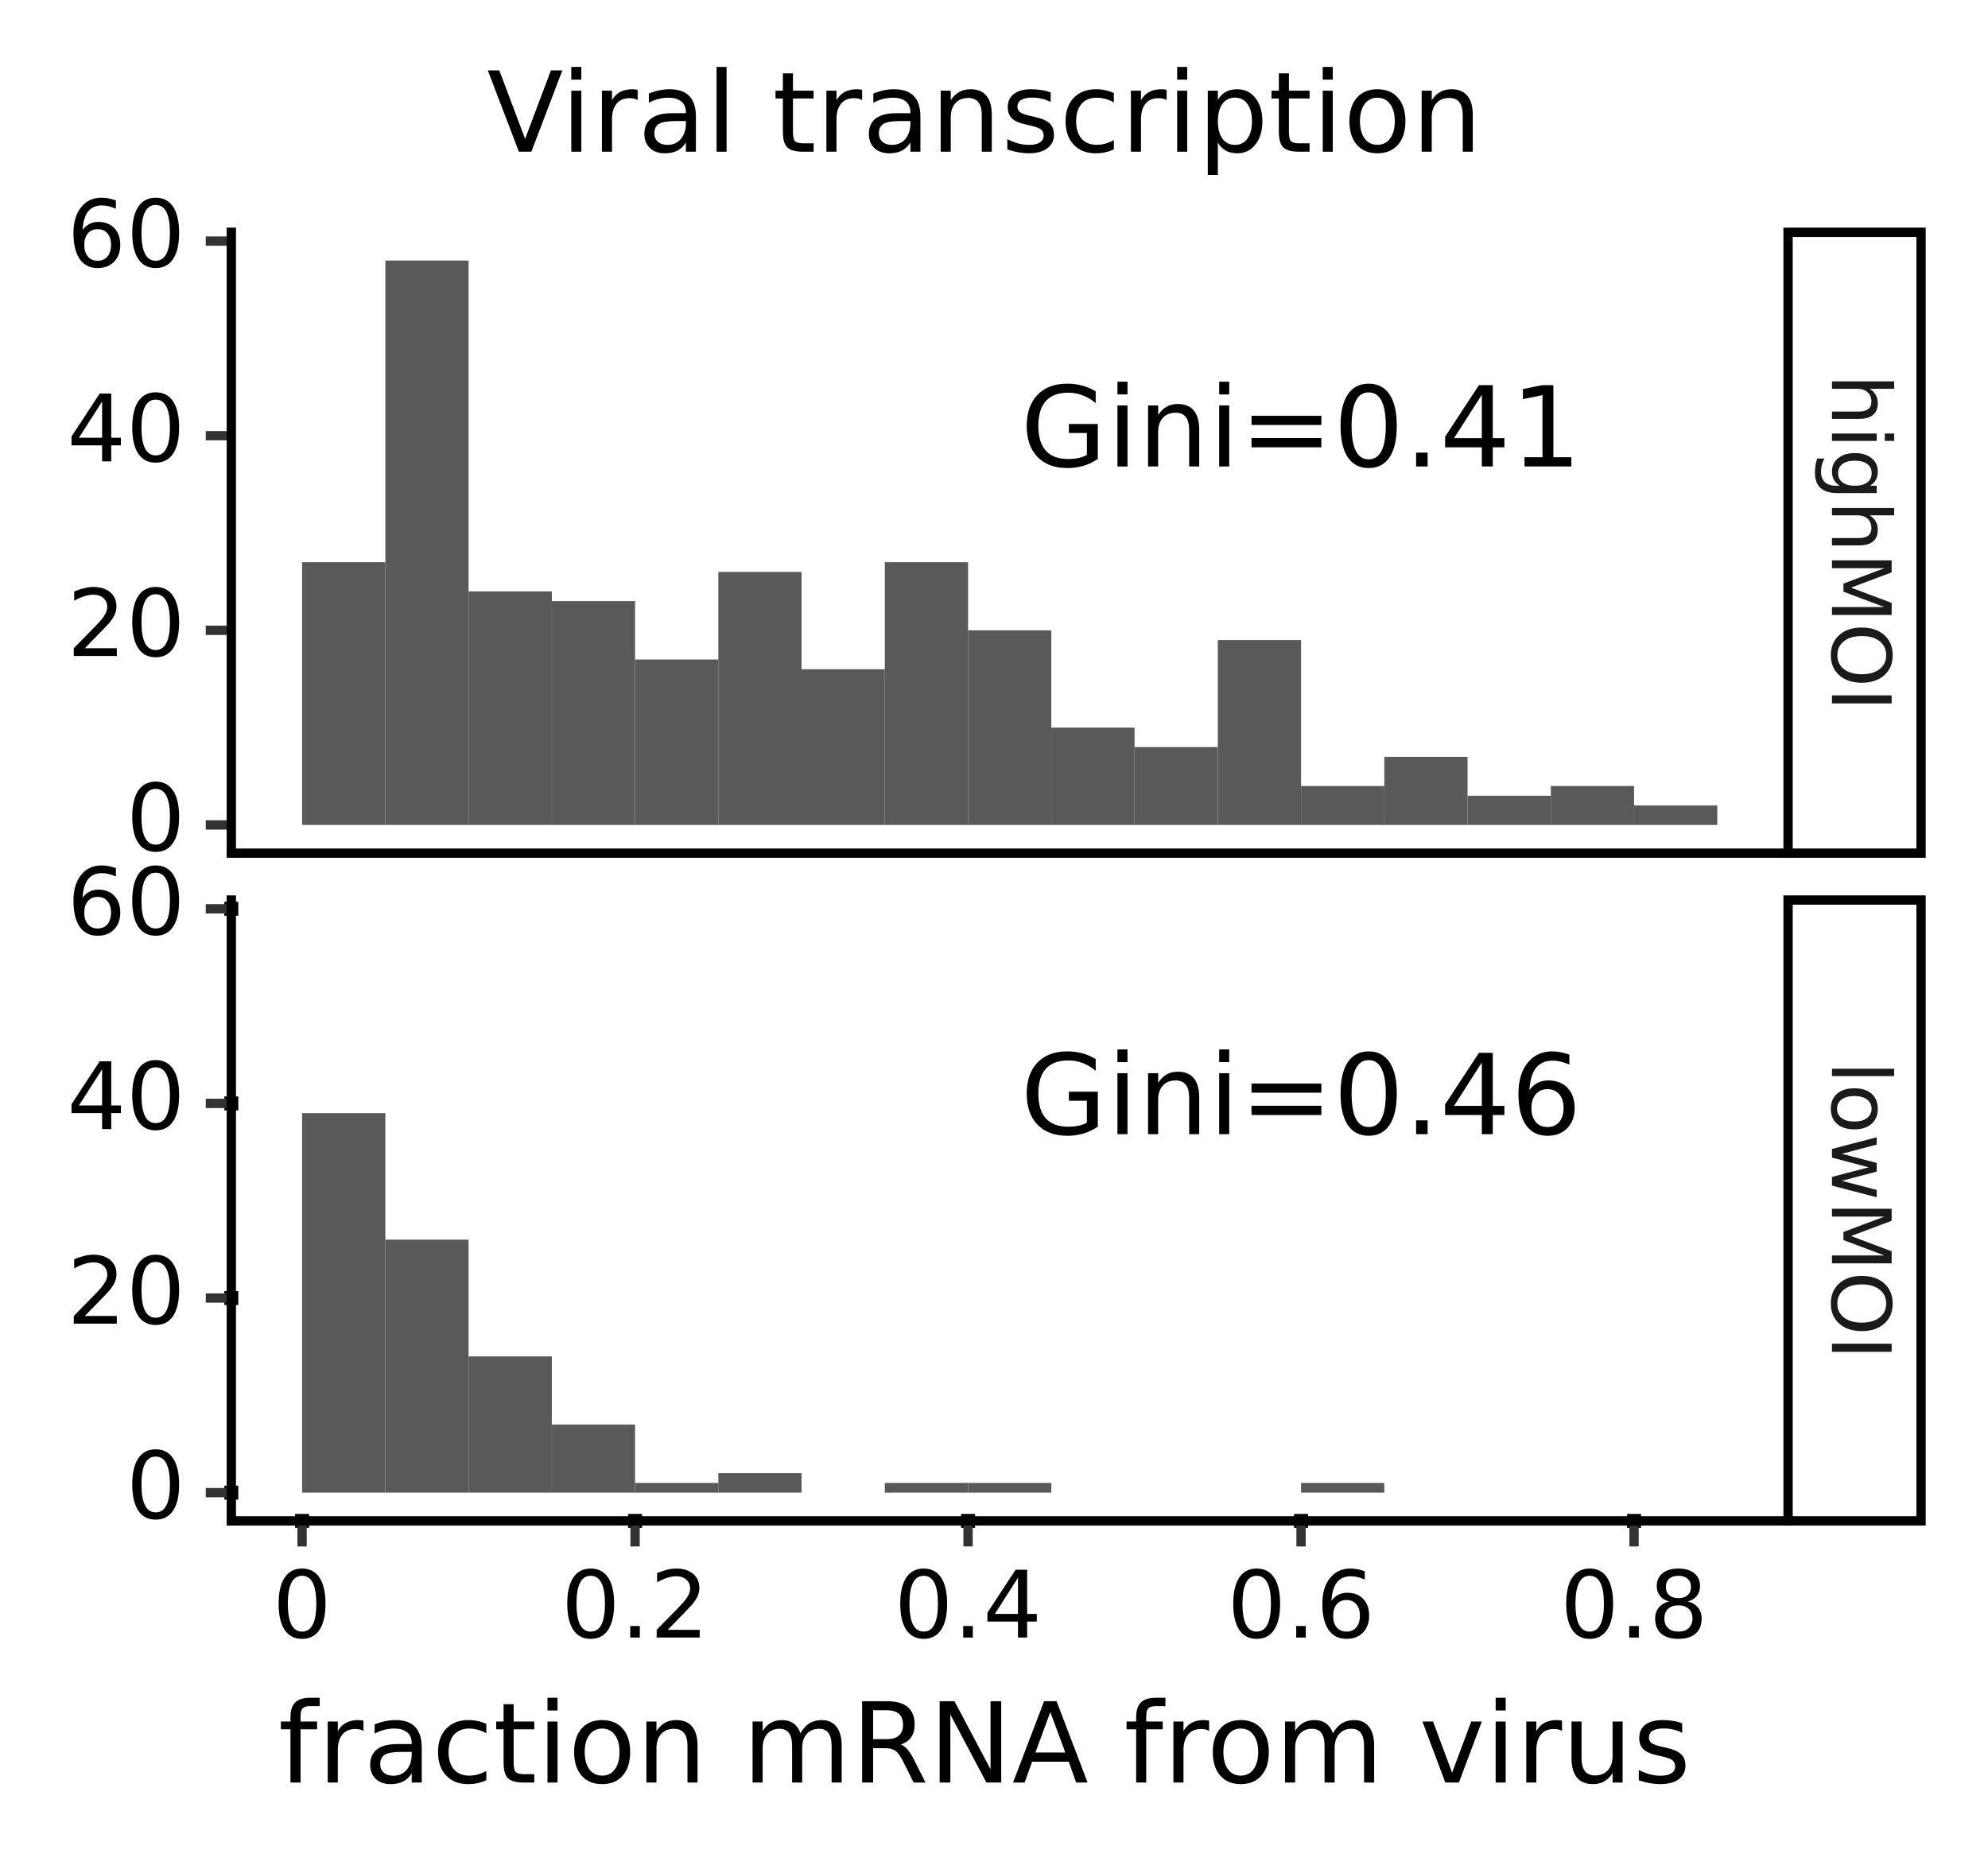
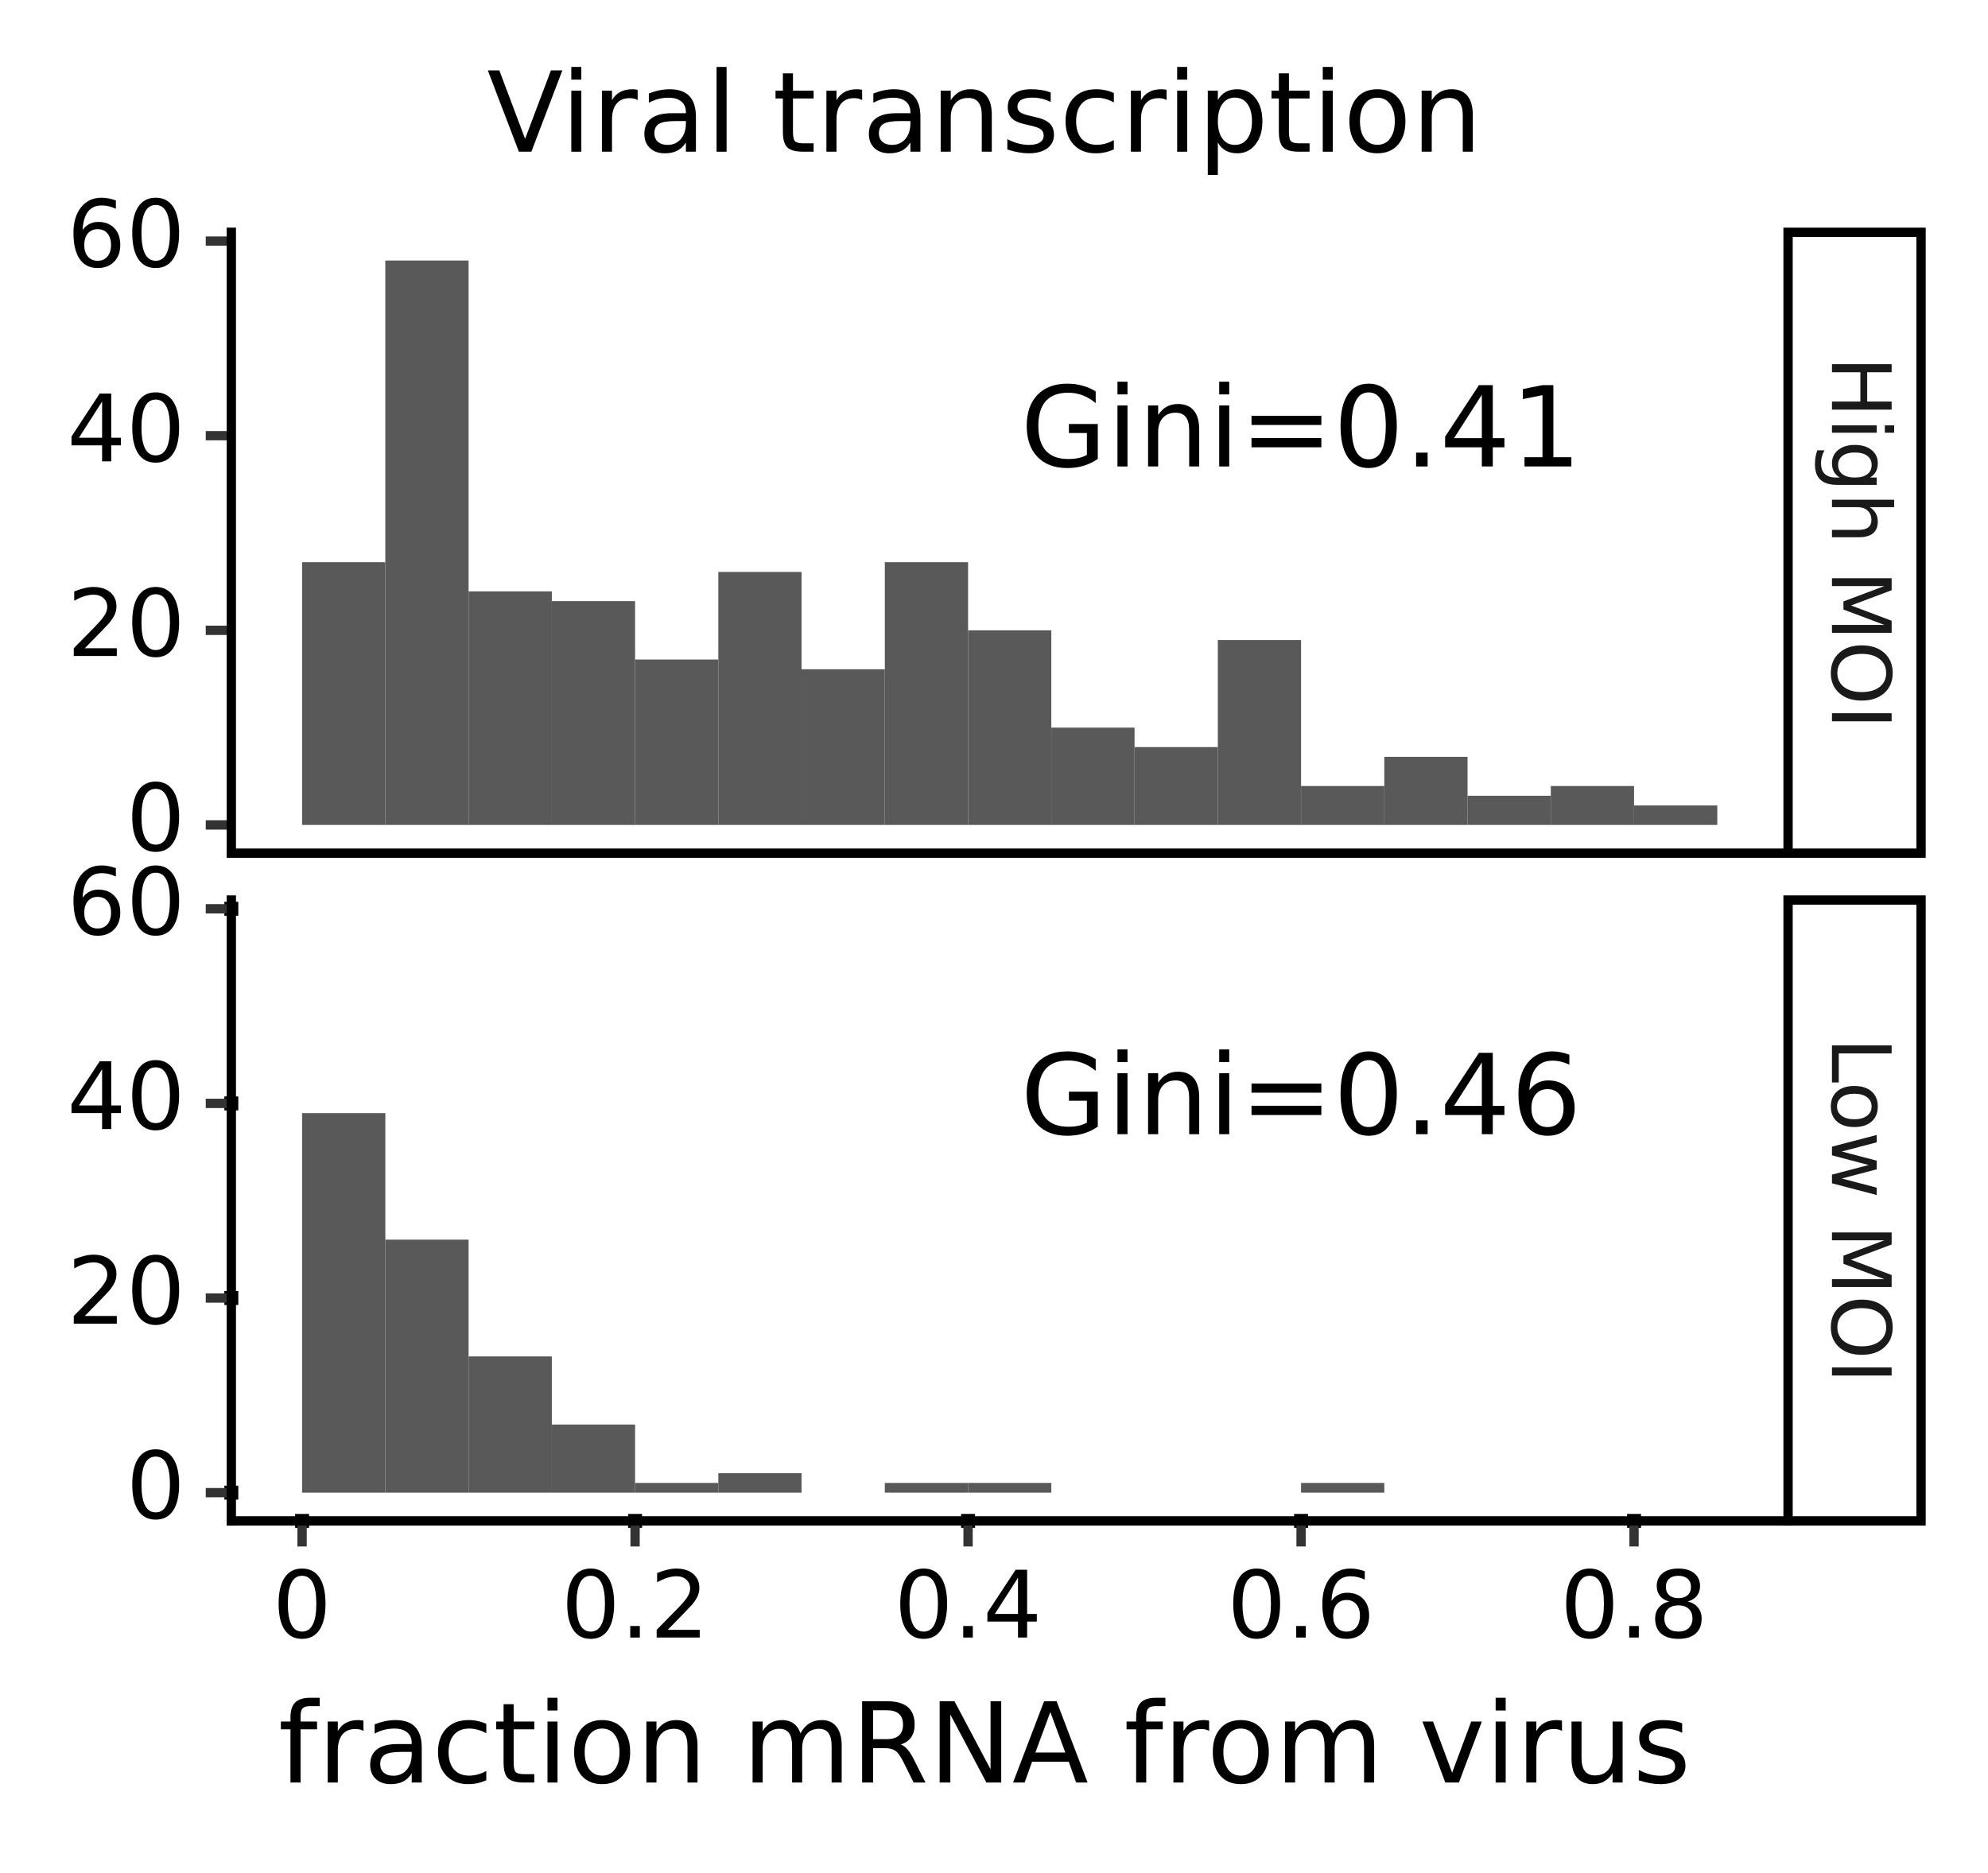
<svg xmlns="http://www.w3.org/2000/svg" xmlns:xlink="http://www.w3.org/1999/xlink" width="213.775pt" height="201.429pt" viewBox="0 0 213.775 201.429" version="1.1">
  <defs>
    <style type="text/css">*{stroke-linejoin: round; stroke-linecap: butt}</style>
  </defs>
  <g id="figure_1">
    <g id="patch_1">
      <path d="M 0 201.429  L 213.775 201.429  L 213.775 0  L 0 0  z " style="fill: #ffffff; stroke: #ffffff; stroke-linejoin: miter" />
    </g>
    <g id="axes_1">
      <g id="patch_2">
        <path d="M 24.875 91.767  L 192.275 91.767  L 192.275 24.987  L 24.875 24.987  z " style="fill: #ffffff" />
      </g>
      <g id="matplotlib.axis_1">
        <g id="xtick_1" />
        <g id="xtick_2" />
        <g id="xtick_3" />
        <g id="xtick_4" />
        <g id="xtick_5" />
        <g id="xtick_6" />
        <g id="xtick_7" />
        <g id="xtick_8" />
        <g id="xtick_9" />
      </g>
      <g id="matplotlib.axis_2">
        <g id="ytick_1">
          <g id="line2d_1">
            <path d="M 24.875 88.731  " style="fill: none; stroke: #000000; stroke-width: 1.5" />
            <defs>
-               <path id="m7cb34a7068" d="M 0 0  L -2.75 0  " style="stroke: #333333" />
+               <path id="m56c8fe1fef" d="M 0 0  L -2.75 0  " style="stroke: #333333" />
            </defs>
            <g>
-               <use xlink:href="#m7cb34a7068" x="24.875" y="88.731" style="stroke: #333333" />
+               <use xlink:href="#m56c8fe1fef" x="24.875" y="88.731" style="stroke: #333333" />
            </g>
          </g>
          <g id="text_1">
            <g transform="translate(13.5625 91.49062)scale(0.1 -0.1)">
              <defs>
                <path id="DejaVuSans-30" d="M 2034 4250  Q 1547 4250 1301 3770  Q 1056 3291 1056 2328  Q 1056 1369 1301 889  Q 1547 409 2034 409  Q 2525 409 2770 889  Q 3016 1369 3016 2328  Q 3016 3291 2770 3770  Q 2525 4250 2034 4250  z M 2034 4750  Q 2819 4750 3233 4129  Q 3647 3509 3647 2328  Q 3647 1150 3233 529  Q 2819 -91 2034 -91  Q 1250 -91 836 529  Q 422 1150 422 2328  Q 422 3509 836 4129  Q 1250 4750 2034 4750  z " transform="scale(0.015625)" />
              </defs>
              <use xlink:href="#DejaVuSans-30" />
            </g>
          </g>
        </g>
        <g id="ytick_2">
          <g id="line2d_2">
            <path d="M 24.875 67.797  " style="fill: none; stroke: #000000; stroke-width: 1.5" />
            <g>
-               <use xlink:href="#m7cb34a7068" x="24.875" y="67.797" style="stroke: #333333" />
+               <use xlink:href="#m56c8fe1fef" x="24.875" y="67.797" style="stroke: #333333" />
            </g>
          </g>
          <g id="text_2">
            <g transform="translate(7.2 70.55645)scale(0.1 -0.1)">
              <defs>
                <path id="DejaVuSans-32" d="M 1228 531  L 3431 531  L 3431 0  L 469 0  L 469 531  Q 828 903 1448 1529  Q 2069 2156 2228 2338  Q 2531 2678 2651 2914  Q 2772 3150 2772 3378  Q 2772 3750 2511 3984  Q 2250 4219 1831 4219  Q 1534 4219 1204 4116  Q 875 4013 500 3803  L 500 4441  Q 881 4594 1212 4672  Q 1544 4750 1819 4750  Q 2544 4750 2975 4387  Q 3406 4025 3406 3419  Q 3406 3131 3298 2873  Q 3191 2616 2906 2266  Q 2828 2175 2409 1742  Q 1991 1309 1228 531  z " transform="scale(0.015625)" />
              </defs>
              <use xlink:href="#DejaVuSans-32" />
              <use xlink:href="#DejaVuSans-30" x="63.623" />
            </g>
          </g>
        </g>
        <g id="ytick_3">
          <g id="line2d_3">
            <path d="M 24.875 46.863  " style="fill: none; stroke: #000000; stroke-width: 1.5" />
            <g>
-               <use xlink:href="#m7cb34a7068" x="24.875" y="46.863" style="stroke: #333333" />
+               <use xlink:href="#m56c8fe1fef" x="24.875" y="46.863" style="stroke: #333333" />
            </g>
          </g>
          <g id="text_3">
            <g transform="translate(7.2 49.62228)scale(0.1 -0.1)">
              <defs>
                <path id="DejaVuSans-34" d="M 2419 4116  L 825 1625  L 2419 1625  L 2419 4116  z M 2253 4666  L 3047 4666  L 3047 1625  L 3713 1625  L 3713 1100  L 3047 1100  L 3047 0  L 2419 0  L 2419 1100  L 313 1100  L 313 1709  L 2253 4666  z " transform="scale(0.015625)" />
              </defs>
              <use xlink:href="#DejaVuSans-34" />
              <use xlink:href="#DejaVuSans-30" x="63.623" />
            </g>
          </g>
        </g>
        <g id="ytick_4">
          <g id="line2d_4">
            <path d="M 24.875 25.929  " style="fill: none; stroke: #000000; stroke-width: 1.5" />
            <g>
-               <use xlink:href="#m7cb34a7068" x="24.875" y="25.929" style="stroke: #333333" />
+               <use xlink:href="#m56c8fe1fef" x="24.875" y="25.929" style="stroke: #333333" />
            </g>
          </g>
          <g id="text_4">
            <g transform="translate(7.2 28.68811)scale(0.1 -0.1)">
              <defs>
                <path id="DejaVuSans-36" d="M 2113 2584  Q 1688 2584 1439 2293  Q 1191 2003 1191 1497  Q 1191 994 1439 701  Q 1688 409 2113 409  Q 2538 409 2786 701  Q 3034 994 3034 1497  Q 3034 2003 2786 2293  Q 2538 2584 2113 2584  z M 3366 4563  L 3366 3988  Q 3128 4100 2886 4159  Q 2644 4219 2406 4219  Q 1781 4219 1451 3797  Q 1122 3375 1075 2522  Q 1259 2794 1537 2939  Q 1816 3084 2150 3084  Q 2853 3084 3261 2657  Q 3669 2231 3669 1497  Q 3669 778 3244 343  Q 2819 -91 2113 -91  Q 1303 -91 875 529  Q 447 1150 447 2328  Q 447 3434 972 4092  Q 1497 4750 2381 4750  Q 2619 4750 2861 4703  Q 3103 4656 3366 4563  z " transform="scale(0.015625)" />
              </defs>
              <use xlink:href="#DejaVuSans-36" />
              <use xlink:href="#DejaVuSans-30" x="63.623" />
            </g>
          </g>
        </g>
        <g id="ytick_5" />
        <g id="ytick_6" />
        <g id="ytick_7" />
      </g>
      <g id="PolyCollection_1">
-         <path d="M 32.484 88.731  L 32.484 60.47  L 41.436 60.47  L 41.436 88.731  z " clip-path="url(#pe9d67a39a9)" style="fill: #595959" />
-         <path d="M 41.436 88.731  L 41.436 28.022  L 50.388 28.022  L 50.388 88.731  z " clip-path="url(#pe9d67a39a9)" style="fill: #595959" />
-         <path d="M 50.388 88.731  L 50.388 63.61  L 59.34 63.61  L 59.34 88.731  z " clip-path="url(#pe9d67a39a9)" style="fill: #595959" />
-         <path d="M 59.34 88.731  L 59.34 64.657  L 68.292 64.657  L 68.292 88.731  z " clip-path="url(#pe9d67a39a9)" style="fill: #595959" />
-         <path d="M 68.292 88.731  L 68.292 70.937  L 77.243 70.937  L 77.243 88.731  z " clip-path="url(#pe9d67a39a9)" style="fill: #595959" />
-         <path d="M 77.243 88.731  L 77.243 61.517  L 86.195 61.517  L 86.195 88.731  z " clip-path="url(#pe9d67a39a9)" style="fill: #595959" />
-         <path d="M 86.195 88.731  L 86.195 71.984  L 95.147 71.984  L 95.147 88.731  z " clip-path="url(#pe9d67a39a9)" style="fill: #595959" />
-         <path d="M 95.147 88.731  L 95.147 60.47  L 104.099 60.47  L 104.099 88.731  z " clip-path="url(#pe9d67a39a9)" style="fill: #595959" />
-         <path d="M 104.099 88.731  L 104.099 67.797  L 113.051 67.797  L 113.051 88.731  z " clip-path="url(#pe9d67a39a9)" style="fill: #595959" />
-         <path d="M 113.051 88.731  L 113.051 78.264  L 122.003 78.264  L 122.003 88.731  z " clip-path="url(#pe9d67a39a9)" style="fill: #595959" />
-         <path d="M 122.003 88.731  L 122.003 80.358  L 130.955 80.358  L 130.955 88.731  z " clip-path="url(#pe9d67a39a9)" style="fill: #595959" />
-         <path d="M 130.955 88.731  L 130.955 68.844  L 139.907 68.844  L 139.907 88.731  z " clip-path="url(#pe9d67a39a9)" style="fill: #595959" />
-         <path d="M 139.907 88.731  L 139.907 84.544  L 148.858 84.544  L 148.858 88.731  z " clip-path="url(#pe9d67a39a9)" style="fill: #595959" />
-         <path d="M 148.858 88.731  L 148.858 81.404  L 157.81 81.404  L 157.81 88.731  z " clip-path="url(#pe9d67a39a9)" style="fill: #595959" />
-         <path d="M 157.81 88.731  L 157.81 85.591  L 166.762 85.591  L 166.762 88.731  z " clip-path="url(#pe9d67a39a9)" style="fill: #595959" />
-         <path d="M 166.762 88.731  L 166.762 84.544  L 175.714 84.544  L 175.714 88.731  z " clip-path="url(#pe9d67a39a9)" style="fill: #595959" />
-         <path d="M 175.714 88.731  L 175.714 86.638  L 184.666 86.638  L 184.666 88.731  z " clip-path="url(#pe9d67a39a9)" style="fill: #595959" />
+         <path d="M 32.484 88.731  L 32.484 60.47  L 41.436 60.47  L 41.436 88.731  z " clip-path="url(#p4361b5ea81)" style="fill: #595959" />
+         <path d="M 41.436 88.731  L 41.436 28.022  L 50.388 28.022  L 50.388 88.731  z " clip-path="url(#p4361b5ea81)" style="fill: #595959" />
+         <path d="M 50.388 88.731  L 50.388 63.61  L 59.34 63.61  L 59.34 88.731  z " clip-path="url(#p4361b5ea81)" style="fill: #595959" />
+         <path d="M 59.34 88.731  L 59.34 64.657  L 68.292 64.657  L 68.292 88.731  z " clip-path="url(#p4361b5ea81)" style="fill: #595959" />
+         <path d="M 68.292 88.731  L 68.292 70.937  L 77.243 70.937  L 77.243 88.731  z " clip-path="url(#p4361b5ea81)" style="fill: #595959" />
+         <path d="M 77.243 88.731  L 77.243 61.517  L 86.195 61.517  L 86.195 88.731  z " clip-path="url(#p4361b5ea81)" style="fill: #595959" />
+         <path d="M 86.195 88.731  L 86.195 71.984  L 95.147 71.984  L 95.147 88.731  z " clip-path="url(#p4361b5ea81)" style="fill: #595959" />
+         <path d="M 95.147 88.731  L 95.147 60.47  L 104.099 60.47  L 104.099 88.731  z " clip-path="url(#p4361b5ea81)" style="fill: #595959" />
+         <path d="M 104.099 88.731  L 104.099 67.797  L 113.051 67.797  L 113.051 88.731  z " clip-path="url(#p4361b5ea81)" style="fill: #595959" />
+         <path d="M 113.051 88.731  L 113.051 78.264  L 122.003 78.264  L 122.003 88.731  z " clip-path="url(#p4361b5ea81)" style="fill: #595959" />
+         <path d="M 122.003 88.731  L 122.003 80.358  L 130.955 80.358  L 130.955 88.731  z " clip-path="url(#p4361b5ea81)" style="fill: #595959" />
+         <path d="M 130.955 88.731  L 130.955 68.844  L 139.907 68.844  L 139.907 88.731  z " clip-path="url(#p4361b5ea81)" style="fill: #595959" />
+         <path d="M 139.907 88.731  L 139.907 84.544  L 148.858 84.544  L 148.858 88.731  z " clip-path="url(#p4361b5ea81)" style="fill: #595959" />
+         <path d="M 148.858 88.731  L 148.858 81.404  L 157.81 81.404  L 157.81 88.731  z " clip-path="url(#p4361b5ea81)" style="fill: #595959" />
+         <path d="M 157.81 88.731  L 157.81 85.591  L 166.762 85.591  L 166.762 88.731  z " clip-path="url(#p4361b5ea81)" style="fill: #595959" />
+         <path d="M 166.762 88.731  L 166.762 84.544  L 175.714 84.544  L 175.714 88.731  z " clip-path="url(#p4361b5ea81)" style="fill: #595959" />
+         <path d="M 175.714 88.731  L 175.714 86.638  L 184.666 86.638  L 184.666 88.731  z " clip-path="url(#p4361b5ea81)" style="fill: #595959" />
      </g>
      <g id="text_5">
-         <g clip-path="url(#pe9d67a39a9)">
+         <g clip-path="url(#p4361b5ea81)">
          <g transform="translate(109.7341 50.17416)scale(0.12 -0.12)">
            <defs>
              <path id="DejaVuSans-47" d="M 3809 666  L 3809 1919  L 2778 1919  L 2778 2438  L 4434 2438  L 4434 434  Q 4069 175 3628 42  Q 3188 -91 2688 -91  Q 1594 -91 976 548  Q 359 1188 359 2328  Q 359 3472 976 4111  Q 1594 4750 2688 4750  Q 3144 4750 3555 4637  Q 3966 4525 4313 4306  L 4313 3634  Q 3963 3931 3569 4081  Q 3175 4231 2741 4231  Q 1884 4231 1454 3753  Q 1025 3275 1025 2328  Q 1025 1384 1454 906  Q 1884 428 2741 428  Q 3075 428 3337 486  Q 3600 544 3809 666  z " transform="scale(0.015625)" />
              <path id="DejaVuSans-69" d="M 603 3500  L 1178 3500  L 1178 0  L 603 0  L 603 3500  z M 603 4863  L 1178 4863  L 1178 4134  L 603 4134  L 603 4863  z " transform="scale(0.015625)" />
              <path id="DejaVuSans-6e" d="M 3513 2113  L 3513 0  L 2938 0  L 2938 2094  Q 2938 2591 2744 2837  Q 2550 3084 2163 3084  Q 1697 3084 1428 2787  Q 1159 2491 1159 1978  L 1159 0  L 581 0  L 581 3500  L 1159 3500  L 1159 2956  Q 1366 3272 1645 3428  Q 1925 3584 2291 3584  Q 2894 3584 3203 3211  Q 3513 2838 3513 2113  z " transform="scale(0.015625)" />
              <path id="DejaVuSans-3d" d="M 678 2906  L 4684 2906  L 4684 2381  L 678 2381  L 678 2906  z M 678 1631  L 4684 1631  L 4684 1100  L 678 1100  L 678 1631  z " transform="scale(0.015625)" />
              <path id="DejaVuSans-2e" d="M 684 794  L 1344 794  L 1344 0  L 684 0  L 684 794  z " transform="scale(0.015625)" />
              <path id="DejaVuSans-31" d="M 794 531  L 1825 531  L 1825 4091  L 703 3866  L 703 4441  L 1819 4666  L 2450 4666  L 2450 531  L 3481 531  L 3481 0  L 794 0  L 794 531  z " transform="scale(0.015625)" />
            </defs>
            <use xlink:href="#DejaVuSans-47" />
            <use xlink:href="#DejaVuSans-69" x="77.49" />
            <use xlink:href="#DejaVuSans-6e" x="105.273" />
            <use xlink:href="#DejaVuSans-69" x="168.652" />
            <use xlink:href="#DejaVuSans-3d" x="196.436" />
            <use xlink:href="#DejaVuSans-30" x="280.225" />
            <use xlink:href="#DejaVuSans-2e" x="343.848" />
            <use xlink:href="#DejaVuSans-34" x="375.635" />
            <use xlink:href="#DejaVuSans-31" x="439.258" />
          </g>
        </g>
      </g>
      <g id="patch_3">
        <path d="M 192.275 91.767  L 206.575 91.767  L 206.575 24.987  L 192.275 24.987  L 192.275 91.767  z " style="fill: none; stroke: #000000; stroke-linejoin: miter" />
      </g>
      <g id="patch_4">
        <path d="M 24.875 91.767  L 24.875 24.987  " style="fill: none; stroke: #000000; stroke-linejoin: miter; stroke-linecap: square" />
      </g>
      <g id="patch_5">
        <path d="M 24.875 91.767  L 192.275 91.767  " style="fill: none; stroke: #000000; stroke-linejoin: miter; stroke-linecap: square" />
      </g>
      <g id="text_6">
-         <g style="fill: #1a1a1a" transform="translate(196.9967 40.22601)rotate(-270)scale(0.088 -0.088)">
+         <g style="fill: #1a1a1a" transform="translate(196.9967 38.3072)rotate(-270)scale(0.088 -0.088)">
          <defs>
+             <path id="DejaVuSans-48" d="M 628 4666  L 1259 4666  L 1259 2753  L 3553 2753  L 3553 4666  L 4184 4666  L 4184 0  L 3553 0  L 3553 2222  L 1259 2222  L 1259 0  L 628 0  L 628 4666  z " transform="scale(0.015625)" />
+             <path id="DejaVuSans-67" d="M 2906 1791  Q 2906 2416 2648 2759  Q 2391 3103 1925 3103  Q 1463 3103 1205 2759  Q 947 2416 947 1791  Q 947 1169 1205 825  Q 1463 481 1925 481  Q 2391 481 2648 825  Q 2906 1169 2906 1791  z M 3481 434  Q 3481 -459 3084 -895  Q 2688 -1331 1869 -1331  Q 1566 -1331 1297 -1286  Q 1028 -1241 775 -1147  L 775 -588  Q 1028 -725 1275 -790  Q 1522 -856 1778 -856  Q 2344 -856 2625 -561  Q 2906 -266 2906 331  L 2906 616  Q 2728 306 2450 153  Q 2172 0 1784 0  Q 1141 0 747 490  Q 353 981 353 1791  Q 353 2603 747 3093  Q 1141 3584 1784 3584  Q 2172 3584 2450 3431  Q 2728 3278 2906 2969  L 2906 3500  L 3481 3500  L 3481 434  z " transform="scale(0.015625)" />
            <path id="DejaVuSans-68" d="M 3513 2113  L 3513 0  L 2938 0  L 2938 2094  Q 2938 2591 2744 2837  Q 2550 3084 2163 3084  Q 1697 3084 1428 2787  Q 1159 2491 1159 1978  L 1159 0  L 581 0  L 581 4863  L 1159 4863  L 1159 2956  Q 1366 3272 1645 3428  Q 1925 3584 2291 3584  Q 2894 3584 3203 3211  Q 3513 2838 3513 2113  z " transform="scale(0.015625)" />
-             <path id="DejaVuSans-67" d="M 2906 1791  Q 2906 2416 2648 2759  Q 2391 3103 1925 3103  Q 1463 3103 1205 2759  Q 947 2416 947 1791  Q 947 1169 1205 825  Q 1463 481 1925 481  Q 2391 481 2648 825  Q 2906 1169 2906 1791  z M 3481 434  Q 3481 -459 3084 -895  Q 2688 -1331 1869 -1331  Q 1566 -1331 1297 -1286  Q 1028 -1241 775 -1147  L 775 -588  Q 1028 -725 1275 -790  Q 1522 -856 1778 -856  Q 2344 -856 2625 -561  Q 2906 -266 2906 331  L 2906 616  Q 2728 306 2450 153  Q 2172 0 1784 0  Q 1141 0 747 490  Q 353 981 353 1791  Q 353 2603 747 3093  Q 1141 3584 1784 3584  Q 2172 3584 2450 3431  Q 2728 3278 2906 2969  L 2906 3500  L 3481 3500  L 3481 434  z " transform="scale(0.015625)" />
+             <path id="DejaVuSans-20" transform="scale(0.015625)" />
            <path id="DejaVuSans-4d" d="M 628 4666  L 1569 4666  L 2759 1491  L 3956 4666  L 4897 4666  L 4897 0  L 4281 0  L 4281 4097  L 3078 897  L 2444 897  L 1241 4097  L 1241 0  L 628 0  L 628 4666  z " transform="scale(0.015625)" />
            <path id="DejaVuSans-4f" d="M 2522 4238  Q 1834 4238 1429 3725  Q 1025 3213 1025 2328  Q 1025 1447 1429 934  Q 1834 422 2522 422  Q 3209 422 3611 934  Q 4013 1447 4013 2328  Q 4013 3213 3611 3725  Q 3209 4238 2522 4238  z M 2522 4750  Q 3503 4750 4090 4092  Q 4678 3434 4678 2328  Q 4678 1225 4090 567  Q 3503 -91 2522 -91  Q 1538 -91 948 565  Q 359 1222 359 2328  Q 359 3434 948 4092  Q 1538 4750 2522 4750  z " transform="scale(0.015625)" />
            <path id="DejaVuSans-49" d="M 628 4666  L 1259 4666  L 1259 0  L 628 0  L 628 4666  z " transform="scale(0.015625)" />
          </defs>
-           <use xlink:href="#DejaVuSans-68" />
-           <use xlink:href="#DejaVuSans-69" x="63.379" />
-           <use xlink:href="#DejaVuSans-67" x="91.162" />
-           <use xlink:href="#DejaVuSans-68" x="154.639" />
-           <use xlink:href="#DejaVuSans-4d" x="218.018" />
-           <use xlink:href="#DejaVuSans-4f" x="304.297" />
-           <use xlink:href="#DejaVuSans-49" x="383.008" />
+           <use xlink:href="#DejaVuSans-48" />
+           <use xlink:href="#DejaVuSans-69" x="75.195" />
+           <use xlink:href="#DejaVuSans-67" x="102.979" />
+           <use xlink:href="#DejaVuSans-68" x="166.455" />
+           <use xlink:href="#DejaVuSans-20" x="229.834" />
+           <use xlink:href="#DejaVuSans-4d" x="261.621" />
+           <use xlink:href="#DejaVuSans-4f" x="347.9" />
+           <use xlink:href="#DejaVuSans-49" x="426.611" />
        </g>
      </g>
    </g>
    <g id="axes_2">
      <g id="patch_6">
        <path d="M 24.875 163.587  L 192.275 163.587  L 192.275 96.807  L 24.875 96.807  z " style="fill: #ffffff" />
      </g>
      <g id="matplotlib.axis_3">
        <g id="xtick_10">
          <g id="line2d_5">
            <path d="M 32.484 163.587  " style="fill: none; stroke: #000000; stroke-width: 1.5; stroke-linecap: square" />
            <defs>
-               <path id="mf8cde45758" d="M 0 0  L 0 2.75  " style="stroke: #333333" />
+               <path id="ma74047f3b1" d="M 0 0  L 0 2.75  " style="stroke: #333333" />
            </defs>
            <g>
-               <use xlink:href="#mf8cde45758" x="32.484" y="163.587" style="stroke: #333333" />
+               <use xlink:href="#ma74047f3b1" x="32.484" y="163.587" style="stroke: #333333" />
            </g>
          </g>
          <g id="text_7">
            <g transform="translate(29.30284 176.1351)scale(0.1 -0.1)">
              <use xlink:href="#DejaVuSans-30" />
            </g>
          </g>
        </g>
        <g id="xtick_11">
          <g id="line2d_6">
            <path d="M 68.292 163.587  " style="fill: none; stroke: #000000; stroke-width: 1.5; stroke-linecap: square" />
            <g>
-               <use xlink:href="#mf8cde45758" x="68.292" y="163.587" style="stroke: #333333" />
+               <use xlink:href="#ma74047f3b1" x="68.292" y="163.587" style="stroke: #333333" />
            </g>
          </g>
          <g id="text_8">
            <g transform="translate(60.34002 176.1351)scale(0.1 -0.1)">
              <use xlink:href="#DejaVuSans-30" />
              <use xlink:href="#DejaVuSans-2e" x="63.623" />
              <use xlink:href="#DejaVuSans-32" x="95.41" />
            </g>
          </g>
        </g>
        <g id="xtick_12">
          <g id="line2d_7">
            <path d="M 104.099 163.587  " style="fill: none; stroke: #000000; stroke-width: 1.5; stroke-linecap: square" />
            <g>
-               <use xlink:href="#mf8cde45758" x="104.099" y="163.587" style="stroke: #333333" />
+               <use xlink:href="#ma74047f3b1" x="104.099" y="163.587" style="stroke: #333333" />
            </g>
          </g>
          <g id="text_9">
            <g transform="translate(96.1475 176.1351)scale(0.1 -0.1)">
              <use xlink:href="#DejaVuSans-30" />
              <use xlink:href="#DejaVuSans-2e" x="63.623" />
              <use xlink:href="#DejaVuSans-34" x="95.41" />
            </g>
          </g>
        </g>
        <g id="xtick_13">
          <g id="line2d_8">
            <path d="M 139.907 163.587  " style="fill: none; stroke: #000000; stroke-width: 1.5; stroke-linecap: square" />
            <g>
-               <use xlink:href="#mf8cde45758" x="139.907" y="163.587" style="stroke: #333333" />
+               <use xlink:href="#ma74047f3b1" x="139.907" y="163.587" style="stroke: #333333" />
            </g>
          </g>
          <g id="text_10">
            <g transform="translate(131.955 176.1351)scale(0.1 -0.1)">
              <use xlink:href="#DejaVuSans-30" />
              <use xlink:href="#DejaVuSans-2e" x="63.623" />
              <use xlink:href="#DejaVuSans-36" x="95.41" />
            </g>
          </g>
        </g>
        <g id="xtick_14">
          <g id="line2d_9">
            <path d="M 175.714 163.587  " style="fill: none; stroke: #000000; stroke-width: 1.5; stroke-linecap: square" />
            <g>
-               <use xlink:href="#mf8cde45758" x="175.714" y="163.587" style="stroke: #333333" />
+               <use xlink:href="#ma74047f3b1" x="175.714" y="163.587" style="stroke: #333333" />
            </g>
          </g>
          <g id="text_11">
            <g transform="translate(167.7625 176.1351)scale(0.1 -0.1)">
              <defs>
                <path id="DejaVuSans-38" d="M 2034 2216  Q 1584 2216 1326 1975  Q 1069 1734 1069 1313  Q 1069 891 1326 650  Q 1584 409 2034 409  Q 2484 409 2743 651  Q 3003 894 3003 1313  Q 3003 1734 2745 1975  Q 2488 2216 2034 2216  z M 1403 2484  Q 997 2584 770 2862  Q 544 3141 544 3541  Q 544 4100 942 4425  Q 1341 4750 2034 4750  Q 2731 4750 3128 4425  Q 3525 4100 3525 3541  Q 3525 3141 3298 2862  Q 3072 2584 2669 2484  Q 3125 2378 3379 2068  Q 3634 1759 3634 1313  Q 3634 634 3220 271  Q 2806 -91 2034 -91  Q 1263 -91 848 271  Q 434 634 434 1313  Q 434 1759 690 2068  Q 947 2378 1403 2484  z M 1172 3481  Q 1172 3119 1398 2916  Q 1625 2713 2034 2713  Q 2441 2713 2670 2916  Q 2900 3119 2900 3481  Q 2900 3844 2670 4047  Q 2441 4250 2034 4250  Q 1625 4250 1398 4047  Q 1172 3844 1172 3481  z " transform="scale(0.015625)" />
              </defs>
              <use xlink:href="#DejaVuSans-30" />
              <use xlink:href="#DejaVuSans-2e" x="63.623" />
              <use xlink:href="#DejaVuSans-38" x="95.41" />
            </g>
          </g>
        </g>
        <g id="xtick_15" />
        <g id="xtick_16" />
        <g id="xtick_17" />
        <g id="xtick_18" />
        <g id="text_12">
          <g transform="translate(29.92813 191.733)scale(0.12 -0.12)">
            <defs>
              <path id="DejaVuSans-66" d="M 2375 4863  L 2375 4384  L 1825 4384  Q 1516 4384 1395 4259  Q 1275 4134 1275 3809  L 1275 3500  L 2222 3500  L 2222 3053  L 1275 3053  L 1275 0  L 697 0  L 697 3053  L 147 3053  L 147 3500  L 697 3500  L 697 3744  Q 697 4328 969 4595  Q 1241 4863 1831 4863  L 2375 4863  z " transform="scale(0.015625)" />
              <path id="DejaVuSans-72" d="M 2631 2963  Q 2534 3019 2420 3045  Q 2306 3072 2169 3072  Q 1681 3072 1420 2755  Q 1159 2438 1159 1844  L 1159 0  L 581 0  L 581 3500  L 1159 3500  L 1159 2956  Q 1341 3275 1631 3429  Q 1922 3584 2338 3584  Q 2397 3584 2469 3576  Q 2541 3569 2628 3553  L 2631 2963  z " transform="scale(0.015625)" />
              <path id="DejaVuSans-61" d="M 2194 1759  Q 1497 1759 1228 1600  Q 959 1441 959 1056  Q 959 750 1161 570  Q 1363 391 1709 391  Q 2188 391 2477 730  Q 2766 1069 2766 1631  L 2766 1759  L 2194 1759  z M 3341 1997  L 3341 0  L 2766 0  L 2766 531  Q 2569 213 2275 61  Q 1981 -91 1556 -91  Q 1019 -91 701 211  Q 384 513 384 1019  Q 384 1609 779 1909  Q 1175 2209 1959 2209  L 2766 2209  L 2766 2266  Q 2766 2663 2505 2880  Q 2244 3097 1772 3097  Q 1472 3097 1187 3025  Q 903 2953 641 2809  L 641 3341  Q 956 3463 1253 3523  Q 1550 3584 1831 3584  Q 2591 3584 2966 3190  Q 3341 2797 3341 1997  z " transform="scale(0.015625)" />
              <path id="DejaVuSans-63" d="M 3122 3366  L 3122 2828  Q 2878 2963 2633 3030  Q 2388 3097 2138 3097  Q 1578 3097 1268 2742  Q 959 2388 959 1747  Q 959 1106 1268 751  Q 1578 397 2138 397  Q 2388 397 2633 464  Q 2878 531 3122 666  L 3122 134  Q 2881 22 2623 -34  Q 2366 -91 2075 -91  Q 1284 -91 818 406  Q 353 903 353 1747  Q 353 2603 823 3093  Q 1294 3584 2113 3584  Q 2378 3584 2631 3529  Q 2884 3475 3122 3366  z " transform="scale(0.015625)" />
              <path id="DejaVuSans-74" d="M 1172 4494  L 1172 3500  L 2356 3500  L 2356 3053  L 1172 3053  L 1172 1153  Q 1172 725 1289 603  Q 1406 481 1766 481  L 2356 481  L 2356 0  L 1766 0  Q 1100 0 847 248  Q 594 497 594 1153  L 594 3053  L 172 3053  L 172 3500  L 594 3500  L 594 4494  L 1172 4494  z " transform="scale(0.015625)" />
              <path id="DejaVuSans-6f" d="M 1959 3097  Q 1497 3097 1228 2736  Q 959 2375 959 1747  Q 959 1119 1226 758  Q 1494 397 1959 397  Q 2419 397 2687 759  Q 2956 1122 2956 1747  Q 2956 2369 2687 2733  Q 2419 3097 1959 3097  z M 1959 3584  Q 2709 3584 3137 3096  Q 3566 2609 3566 1747  Q 3566 888 3137 398  Q 2709 -91 1959 -91  Q 1206 -91 779 398  Q 353 888 353 1747  Q 353 2609 779 3096  Q 1206 3584 1959 3584  z " transform="scale(0.015625)" />
-               <path id="DejaVuSans-20" transform="scale(0.015625)" />
              <path id="DejaVuSans-6d" d="M 3328 2828  Q 3544 3216 3844 3400  Q 4144 3584 4550 3584  Q 5097 3584 5394 3201  Q 5691 2819 5691 2113  L 5691 0  L 5113 0  L 5113 2094  Q 5113 2597 4934 2840  Q 4756 3084 4391 3084  Q 3944 3084 3684 2787  Q 3425 2491 3425 1978  L 3425 0  L 2847 0  L 2847 2094  Q 2847 2600 2669 2842  Q 2491 3084 2119 3084  Q 1678 3084 1418 2786  Q 1159 2488 1159 1978  L 1159 0  L 581 0  L 581 3500  L 1159 3500  L 1159 2956  Q 1356 3278 1631 3431  Q 1906 3584 2284 3584  Q 2666 3584 2933 3390  Q 3200 3197 3328 2828  z " transform="scale(0.015625)" />
              <path id="DejaVuSans-52" d="M 2841 2188  Q 3044 2119 3236 1894  Q 3428 1669 3622 1275  L 4263 0  L 3584 0  L 2988 1197  Q 2756 1666 2539 1819  Q 2322 1972 1947 1972  L 1259 1972  L 1259 0  L 628 0  L 628 4666  L 2053 4666  Q 2853 4666 3247 4331  Q 3641 3997 3641 3322  Q 3641 2881 3436 2590  Q 3231 2300 2841 2188  z M 1259 4147  L 1259 2491  L 2053 2491  Q 2509 2491 2742 2702  Q 2975 2913 2975 3322  Q 2975 3731 2742 3939  Q 2509 4147 2053 4147  L 1259 4147  z " transform="scale(0.015625)" />
              <path id="DejaVuSans-4e" d="M 628 4666  L 1478 4666  L 3547 763  L 3547 4666  L 4159 4666  L 4159 0  L 3309 0  L 1241 3903  L 1241 0  L 628 0  L 628 4666  z " transform="scale(0.015625)" />
              <path id="DejaVuSans-41" d="M 2188 4044  L 1331 1722  L 3047 1722  L 2188 4044  z M 1831 4666  L 2547 4666  L 4325 0  L 3669 0  L 3244 1197  L 1141 1197  L 716 0  L 50 0  L 1831 4666  z " transform="scale(0.015625)" />
              <path id="DejaVuSans-76" d="M 191 3500  L 800 3500  L 1894 563  L 2988 3500  L 3597 3500  L 2284 0  L 1503 0  L 191 3500  z " transform="scale(0.015625)" />
              <path id="DejaVuSans-75" d="M 544 1381  L 544 3500  L 1119 3500  L 1119 1403  Q 1119 906 1312 657  Q 1506 409 1894 409  Q 2359 409 2629 706  Q 2900 1003 2900 1516  L 2900 3500  L 3475 3500  L 3475 0  L 2900 0  L 2900 538  Q 2691 219 2414 64  Q 2138 -91 1772 -91  Q 1169 -91 856 284  Q 544 659 544 1381  z M 1991 3584  L 1991 3584  z " transform="scale(0.015625)" />
              <path id="DejaVuSans-73" d="M 2834 3397  L 2834 2853  Q 2591 2978 2328 3040  Q 2066 3103 1784 3103  Q 1356 3103 1142 2972  Q 928 2841 928 2578  Q 928 2378 1081 2264  Q 1234 2150 1697 2047  L 1894 2003  Q 2506 1872 2764 1633  Q 3022 1394 3022 966  Q 3022 478 2636 193  Q 2250 -91 1575 -91  Q 1294 -91 989 -36  Q 684 19 347 128  L 347 722  Q 666 556 975 473  Q 1284 391 1588 391  Q 1994 391 2212 530  Q 2431 669 2431 922  Q 2431 1156 2273 1281  Q 2116 1406 1581 1522  L 1381 1569  Q 847 1681 609 1914  Q 372 2147 372 2553  Q 372 3047 722 3315  Q 1072 3584 1716 3584  Q 2034 3584 2315 3537  Q 2597 3491 2834 3397  z " transform="scale(0.015625)" />
            </defs>
            <use xlink:href="#DejaVuSans-66" />
            <use xlink:href="#DejaVuSans-72" x="35.205" />
            <use xlink:href="#DejaVuSans-61" x="76.318" />
            <use xlink:href="#DejaVuSans-63" x="137.598" />
            <use xlink:href="#DejaVuSans-74" x="192.578" />
            <use xlink:href="#DejaVuSans-69" x="231.787" />
            <use xlink:href="#DejaVuSans-6f" x="259.57" />
            <use xlink:href="#DejaVuSans-6e" x="320.752" />
            <use xlink:href="#DejaVuSans-20" x="384.131" />
            <use xlink:href="#DejaVuSans-6d" x="415.918" />
            <use xlink:href="#DejaVuSans-52" x="513.33" />
            <use xlink:href="#DejaVuSans-4e" x="582.812" />
            <use xlink:href="#DejaVuSans-41" x="657.617" />
            <use xlink:href="#DejaVuSans-20" x="726.025" />
            <use xlink:href="#DejaVuSans-66" x="757.812" />
            <use xlink:href="#DejaVuSans-72" x="793.018" />
            <use xlink:href="#DejaVuSans-6f" x="831.881" />
            <use xlink:href="#DejaVuSans-6d" x="893.062" />
            <use xlink:href="#DejaVuSans-20" x="990.475" />
            <use xlink:href="#DejaVuSans-76" x="1022.262" />
            <use xlink:href="#DejaVuSans-69" x="1081.441" />
            <use xlink:href="#DejaVuSans-72" x="1109.225" />
            <use xlink:href="#DejaVuSans-75" x="1150.338" />
            <use xlink:href="#DejaVuSans-73" x="1213.717" />
          </g>
        </g>
      </g>
      <g id="matplotlib.axis_4">
        <g id="ytick_8">
          <g id="line2d_10">
            <path d="M 24.875 160.551  " style="fill: none; stroke: #000000; stroke-width: 1.5; stroke-linecap: square" />
            <g>
-               <use xlink:href="#m7cb34a7068" x="24.875" y="160.551" style="stroke: #333333" />
+               <use xlink:href="#m56c8fe1fef" x="24.875" y="160.551" style="stroke: #333333" />
            </g>
          </g>
          <g id="text_13">
            <g transform="translate(13.5625 163.3106)scale(0.1 -0.1)">
              <use xlink:href="#DejaVuSans-30" />
            </g>
          </g>
        </g>
        <g id="ytick_9">
          <g id="line2d_11">
            <path d="M 24.875 139.617  " style="fill: none; stroke: #000000; stroke-width: 1.5; stroke-linecap: square" />
            <g>
-               <use xlink:href="#m7cb34a7068" x="24.875" y="139.617" style="stroke: #333333" />
+               <use xlink:href="#m56c8fe1fef" x="24.875" y="139.617" style="stroke: #333333" />
            </g>
          </g>
          <g id="text_14">
            <g transform="translate(7.2 142.3765)scale(0.1 -0.1)">
              <use xlink:href="#DejaVuSans-32" />
              <use xlink:href="#DejaVuSans-30" x="63.623" />
            </g>
          </g>
        </g>
        <g id="ytick_10">
          <g id="line2d_12">
            <path d="M 24.875 118.683  " style="fill: none; stroke: #000000; stroke-width: 1.5; stroke-linecap: square" />
            <g>
-               <use xlink:href="#m7cb34a7068" x="24.875" y="118.683" style="stroke: #333333" />
+               <use xlink:href="#m56c8fe1fef" x="24.875" y="118.683" style="stroke: #333333" />
            </g>
          </g>
          <g id="text_15">
            <g transform="translate(7.2 121.4423)scale(0.1 -0.1)">
              <use xlink:href="#DejaVuSans-34" />
              <use xlink:href="#DejaVuSans-30" x="63.623" />
            </g>
          </g>
        </g>
        <g id="ytick_11">
          <g id="line2d_13">
            <path d="M 24.875 97.749  " style="fill: none; stroke: #000000; stroke-width: 1.5; stroke-linecap: square" />
            <g>
-               <use xlink:href="#m7cb34a7068" x="24.875" y="97.749" style="stroke: #333333" />
+               <use xlink:href="#m56c8fe1fef" x="24.875" y="97.749" style="stroke: #333333" />
            </g>
          </g>
          <g id="text_16">
            <g transform="translate(7.2 100.5081)scale(0.1 -0.1)">
              <use xlink:href="#DejaVuSans-36" />
              <use xlink:href="#DejaVuSans-30" x="63.623" />
            </g>
          </g>
        </g>
        <g id="ytick_12" />
        <g id="ytick_13" />
        <g id="ytick_14" />
      </g>
      <g id="PolyCollection_2">
-         <path d="M 32.484 160.551  L 32.484 119.73  L 41.436 119.73  L 41.436 160.551  z " clip-path="url(#p038ac3b35a)" style="fill: #595959" />
-         <path d="M 41.436 160.551  L 41.436 133.337  L 50.388 133.337  L 50.388 160.551  z " clip-path="url(#p038ac3b35a)" style="fill: #595959" />
-         <path d="M 50.388 160.551  L 50.388 145.897  L 59.34 145.897  L 59.34 160.551  z " clip-path="url(#p038ac3b35a)" style="fill: #595959" />
-         <path d="M 59.34 160.551  L 59.34 153.224  L 68.292 153.224  L 68.292 160.551  z " clip-path="url(#p038ac3b35a)" style="fill: #595959" />
-         <path d="M 68.292 160.551  L 68.292 159.505  L 77.243 159.505  L 77.243 160.551  z " clip-path="url(#p038ac3b35a)" style="fill: #595959" />
-         <path d="M 77.243 160.551  L 77.243 158.458  L 86.195 158.458  L 86.195 160.551  z " clip-path="url(#p038ac3b35a)" style="fill: #595959" />
-         <path d="M 86.195 160.551  L 86.195 160.551  L 95.147 160.551  L 95.147 160.551  z " clip-path="url(#p038ac3b35a)" style="fill: #595959" />
-         <path d="M 95.147 160.551  L 95.147 159.505  L 104.099 159.505  L 104.099 160.551  z " clip-path="url(#p038ac3b35a)" style="fill: #595959" />
-         <path d="M 104.099 160.551  L 104.099 159.505  L 113.051 159.505  L 113.051 160.551  z " clip-path="url(#p038ac3b35a)" style="fill: #595959" />
-         <path d="M 113.051 160.551  L 113.051 160.551  L 122.003 160.551  L 122.003 160.551  z " clip-path="url(#p038ac3b35a)" style="fill: #595959" />
-         <path d="M 122.003 160.551  L 122.003 160.551  L 130.955 160.551  L 130.955 160.551  z " clip-path="url(#p038ac3b35a)" style="fill: #595959" />
-         <path d="M 130.955 160.551  L 130.955 160.551  L 139.907 160.551  L 139.907 160.551  z " clip-path="url(#p038ac3b35a)" style="fill: #595959" />
-         <path d="M 139.907 160.551  L 139.907 159.505  L 148.858 159.505  L 148.858 160.551  z " clip-path="url(#p038ac3b35a)" style="fill: #595959" />
-         <path d="M 148.858 160.551  L 148.858 160.551  L 157.81 160.551  L 157.81 160.551  z " clip-path="url(#p038ac3b35a)" style="fill: #595959" />
-         <path d="M 157.81 160.551  L 157.81 160.551  L 166.762 160.551  L 166.762 160.551  z " clip-path="url(#p038ac3b35a)" style="fill: #595959" />
-         <path d="M 166.762 160.551  L 166.762 160.551  L 175.714 160.551  L 175.714 160.551  z " clip-path="url(#p038ac3b35a)" style="fill: #595959" />
-         <path d="M 175.714 160.551  L 175.714 160.551  L 184.666 160.551  L 184.666 160.551  z " clip-path="url(#p038ac3b35a)" style="fill: #595959" />
+         <path d="M 32.484 160.551  L 32.484 119.73  L 41.436 119.73  L 41.436 160.551  z " clip-path="url(#p14dc3e36e8)" style="fill: #595959" />
+         <path d="M 41.436 160.551  L 41.436 133.337  L 50.388 133.337  L 50.388 160.551  z " clip-path="url(#p14dc3e36e8)" style="fill: #595959" />
+         <path d="M 50.388 160.551  L 50.388 145.897  L 59.34 145.897  L 59.34 160.551  z " clip-path="url(#p14dc3e36e8)" style="fill: #595959" />
+         <path d="M 59.34 160.551  L 59.34 153.224  L 68.292 153.224  L 68.292 160.551  z " clip-path="url(#p14dc3e36e8)" style="fill: #595959" />
+         <path d="M 68.292 160.551  L 68.292 159.505  L 77.243 159.505  L 77.243 160.551  z " clip-path="url(#p14dc3e36e8)" style="fill: #595959" />
+         <path d="M 77.243 160.551  L 77.243 158.458  L 86.195 158.458  L 86.195 160.551  z " clip-path="url(#p14dc3e36e8)" style="fill: #595959" />
+         <path d="M 86.195 160.551  L 86.195 160.551  L 95.147 160.551  L 95.147 160.551  z " clip-path="url(#p14dc3e36e8)" style="fill: #595959" />
+         <path d="M 95.147 160.551  L 95.147 159.505  L 104.099 159.505  L 104.099 160.551  z " clip-path="url(#p14dc3e36e8)" style="fill: #595959" />
+         <path d="M 104.099 160.551  L 104.099 159.505  L 113.051 159.505  L 113.051 160.551  z " clip-path="url(#p14dc3e36e8)" style="fill: #595959" />
+         <path d="M 113.051 160.551  L 113.051 160.551  L 122.003 160.551  L 122.003 160.551  z " clip-path="url(#p14dc3e36e8)" style="fill: #595959" />
+         <path d="M 122.003 160.551  L 122.003 160.551  L 130.955 160.551  L 130.955 160.551  z " clip-path="url(#p14dc3e36e8)" style="fill: #595959" />
+         <path d="M 130.955 160.551  L 130.955 160.551  L 139.907 160.551  L 139.907 160.551  z " clip-path="url(#p14dc3e36e8)" style="fill: #595959" />
+         <path d="M 139.907 160.551  L 139.907 159.505  L 148.858 159.505  L 148.858 160.551  z " clip-path="url(#p14dc3e36e8)" style="fill: #595959" />
+         <path d="M 148.858 160.551  L 148.858 160.551  L 157.81 160.551  L 157.81 160.551  z " clip-path="url(#p14dc3e36e8)" style="fill: #595959" />
+         <path d="M 157.81 160.551  L 157.81 160.551  L 166.762 160.551  L 166.762 160.551  z " clip-path="url(#p14dc3e36e8)" style="fill: #595959" />
+         <path d="M 166.762 160.551  L 166.762 160.551  L 175.714 160.551  L 175.714 160.551  z " clip-path="url(#p14dc3e36e8)" style="fill: #595959" />
+         <path d="M 175.714 160.551  L 175.714 160.551  L 184.666 160.551  L 184.666 160.551  z " clip-path="url(#p14dc3e36e8)" style="fill: #595959" />
      </g>
      <g id="text_17">
-         <g clip-path="url(#p038ac3b35a)">
+         <g clip-path="url(#p14dc3e36e8)">
          <g transform="translate(109.7341 121.9942)scale(0.12 -0.12)">
            <use xlink:href="#DejaVuSans-47" />
            <use xlink:href="#DejaVuSans-69" x="77.49" />
            <use xlink:href="#DejaVuSans-6e" x="105.273" />
            <use xlink:href="#DejaVuSans-69" x="168.652" />
            <use xlink:href="#DejaVuSans-3d" x="196.436" />
            <use xlink:href="#DejaVuSans-30" x="280.225" />
            <use xlink:href="#DejaVuSans-2e" x="343.848" />
            <use xlink:href="#DejaVuSans-34" x="375.635" />
            <use xlink:href="#DejaVuSans-36" x="439.258" />
          </g>
        </g>
      </g>
      <g id="patch_7">
        <path d="M 192.275 163.587  L 206.575 163.587  L 206.575 96.807  L 192.275 96.807  L 192.275 163.587  z " style="fill: none; stroke: #000000; stroke-linejoin: miter" />
      </g>
      <g id="patch_8">
        <path d="M 24.875 163.587  L 24.875 96.807  " style="fill: none; stroke: #000000; stroke-linejoin: miter; stroke-linecap: square" />
      </g>
      <g id="patch_9">
        <path d="M 24.875 163.587  L 192.275 163.587  " style="fill: none; stroke: #000000; stroke-linejoin: miter; stroke-linecap: square" />
      </g>
      <g id="text_18">
-         <g style="fill: #1a1a1a" transform="translate(196.9967 114.1257)rotate(-270)scale(0.088 -0.088)">
+         <g style="fill: #1a1a1a" transform="translate(196.9967 111.5751)rotate(-270)scale(0.088 -0.088)">
          <defs>
-             <path id="DejaVuSans-6c" d="M 603 4863  L 1178 4863  L 1178 0  L 603 0  L 603 4863  z " transform="scale(0.015625)" />
+             <path id="DejaVuSans-4c" d="M 628 4666  L 1259 4666  L 1259 531  L 3531 531  L 3531 0  L 628 0  L 628 4666  z " transform="scale(0.015625)" />
            <path id="DejaVuSans-77" d="M 269 3500  L 844 3500  L 1563 769  L 2278 3500  L 2956 3500  L 3675 769  L 4391 3500  L 4966 3500  L 4050 0  L 3372 0  L 2619 2869  L 1863 0  L 1184 0  L 269 3500  z " transform="scale(0.015625)" />
          </defs>
-           <use xlink:href="#DejaVuSans-6c" />
-           <use xlink:href="#DejaVuSans-6f" x="27.783" />
-           <use xlink:href="#DejaVuSans-77" x="88.965" />
-           <use xlink:href="#DejaVuSans-4d" x="170.752" />
-           <use xlink:href="#DejaVuSans-4f" x="257.031" />
-           <use xlink:href="#DejaVuSans-49" x="335.742" />
+           <use xlink:href="#DejaVuSans-4c" />
+           <use xlink:href="#DejaVuSans-6f" x="53.963" />
+           <use xlink:href="#DejaVuSans-77" x="115.145" />
+           <use xlink:href="#DejaVuSans-20" x="196.932" />
+           <use xlink:href="#DejaVuSans-4d" x="228.719" />
+           <use xlink:href="#DejaVuSans-4f" x="314.998" />
+           <use xlink:href="#DejaVuSans-49" x="393.709" />
        </g>
      </g>
    </g>
    <g id="text_19">
      <g transform="translate(52.36344 16.31812)scale(0.12 -0.12)">
        <defs>
          <path id="DejaVuSans-56" d="M 1831 0  L 50 4666  L 709 4666  L 2188 738  L 3669 4666  L 4325 4666  L 2547 0  L 1831 0  z " transform="scale(0.015625)" />
+           <path id="DejaVuSans-6c" d="M 603 4863  L 1178 4863  L 1178 0  L 603 0  L 603 4863  z " transform="scale(0.015625)" />
          <path id="DejaVuSans-70" d="M 1159 525  L 1159 -1331  L 581 -1331  L 581 3500  L 1159 3500  L 1159 2969  Q 1341 3281 1617 3432  Q 1894 3584 2278 3584  Q 2916 3584 3314 3078  Q 3713 2572 3713 1747  Q 3713 922 3314 415  Q 2916 -91 2278 -91  Q 1894 -91 1617 61  Q 1341 213 1159 525  z M 3116 1747  Q 3116 2381 2855 2742  Q 2594 3103 2138 3103  Q 1681 3103 1420 2742  Q 1159 2381 1159 1747  Q 1159 1113 1420 752  Q 1681 391 2138 391  Q 2594 391 2855 752  Q 3116 1113 3116 1747  z " transform="scale(0.015625)" />
        </defs>
        <use xlink:href="#DejaVuSans-56" />
        <use xlink:href="#DejaVuSans-69" x="66.158" />
        <use xlink:href="#DejaVuSans-72" x="93.941" />
        <use xlink:href="#DejaVuSans-61" x="135.055" />
        <use xlink:href="#DejaVuSans-6c" x="196.334" />
        <use xlink:href="#DejaVuSans-20" x="224.117" />
        <use xlink:href="#DejaVuSans-74" x="255.904" />
        <use xlink:href="#DejaVuSans-72" x="295.113" />
        <use xlink:href="#DejaVuSans-61" x="336.227" />
        <use xlink:href="#DejaVuSans-6e" x="397.506" />
        <use xlink:href="#DejaVuSans-73" x="460.885" />
        <use xlink:href="#DejaVuSans-63" x="512.984" />
        <use xlink:href="#DejaVuSans-72" x="567.965" />
        <use xlink:href="#DejaVuSans-69" x="609.078" />
        <use xlink:href="#DejaVuSans-70" x="636.861" />
        <use xlink:href="#DejaVuSans-74" x="700.338" />
        <use xlink:href="#DejaVuSans-69" x="739.547" />
        <use xlink:href="#DejaVuSans-6f" x="767.33" />
        <use xlink:href="#DejaVuSans-6e" x="828.512" />
      </g>
    </g>
  </g>
  <defs>
-     <clipPath id="pe9d67a39a9">
+     <clipPath id="p4361b5ea81">
      <rect x="24.875" y="24.987" width="167.4" height="66.78" />
    </clipPath>
-     <clipPath id="p038ac3b35a">
+     <clipPath id="p14dc3e36e8">
      <rect x="24.875" y="96.807" width="167.4" height="66.78" />
    </clipPath>
  </defs>
</svg>
